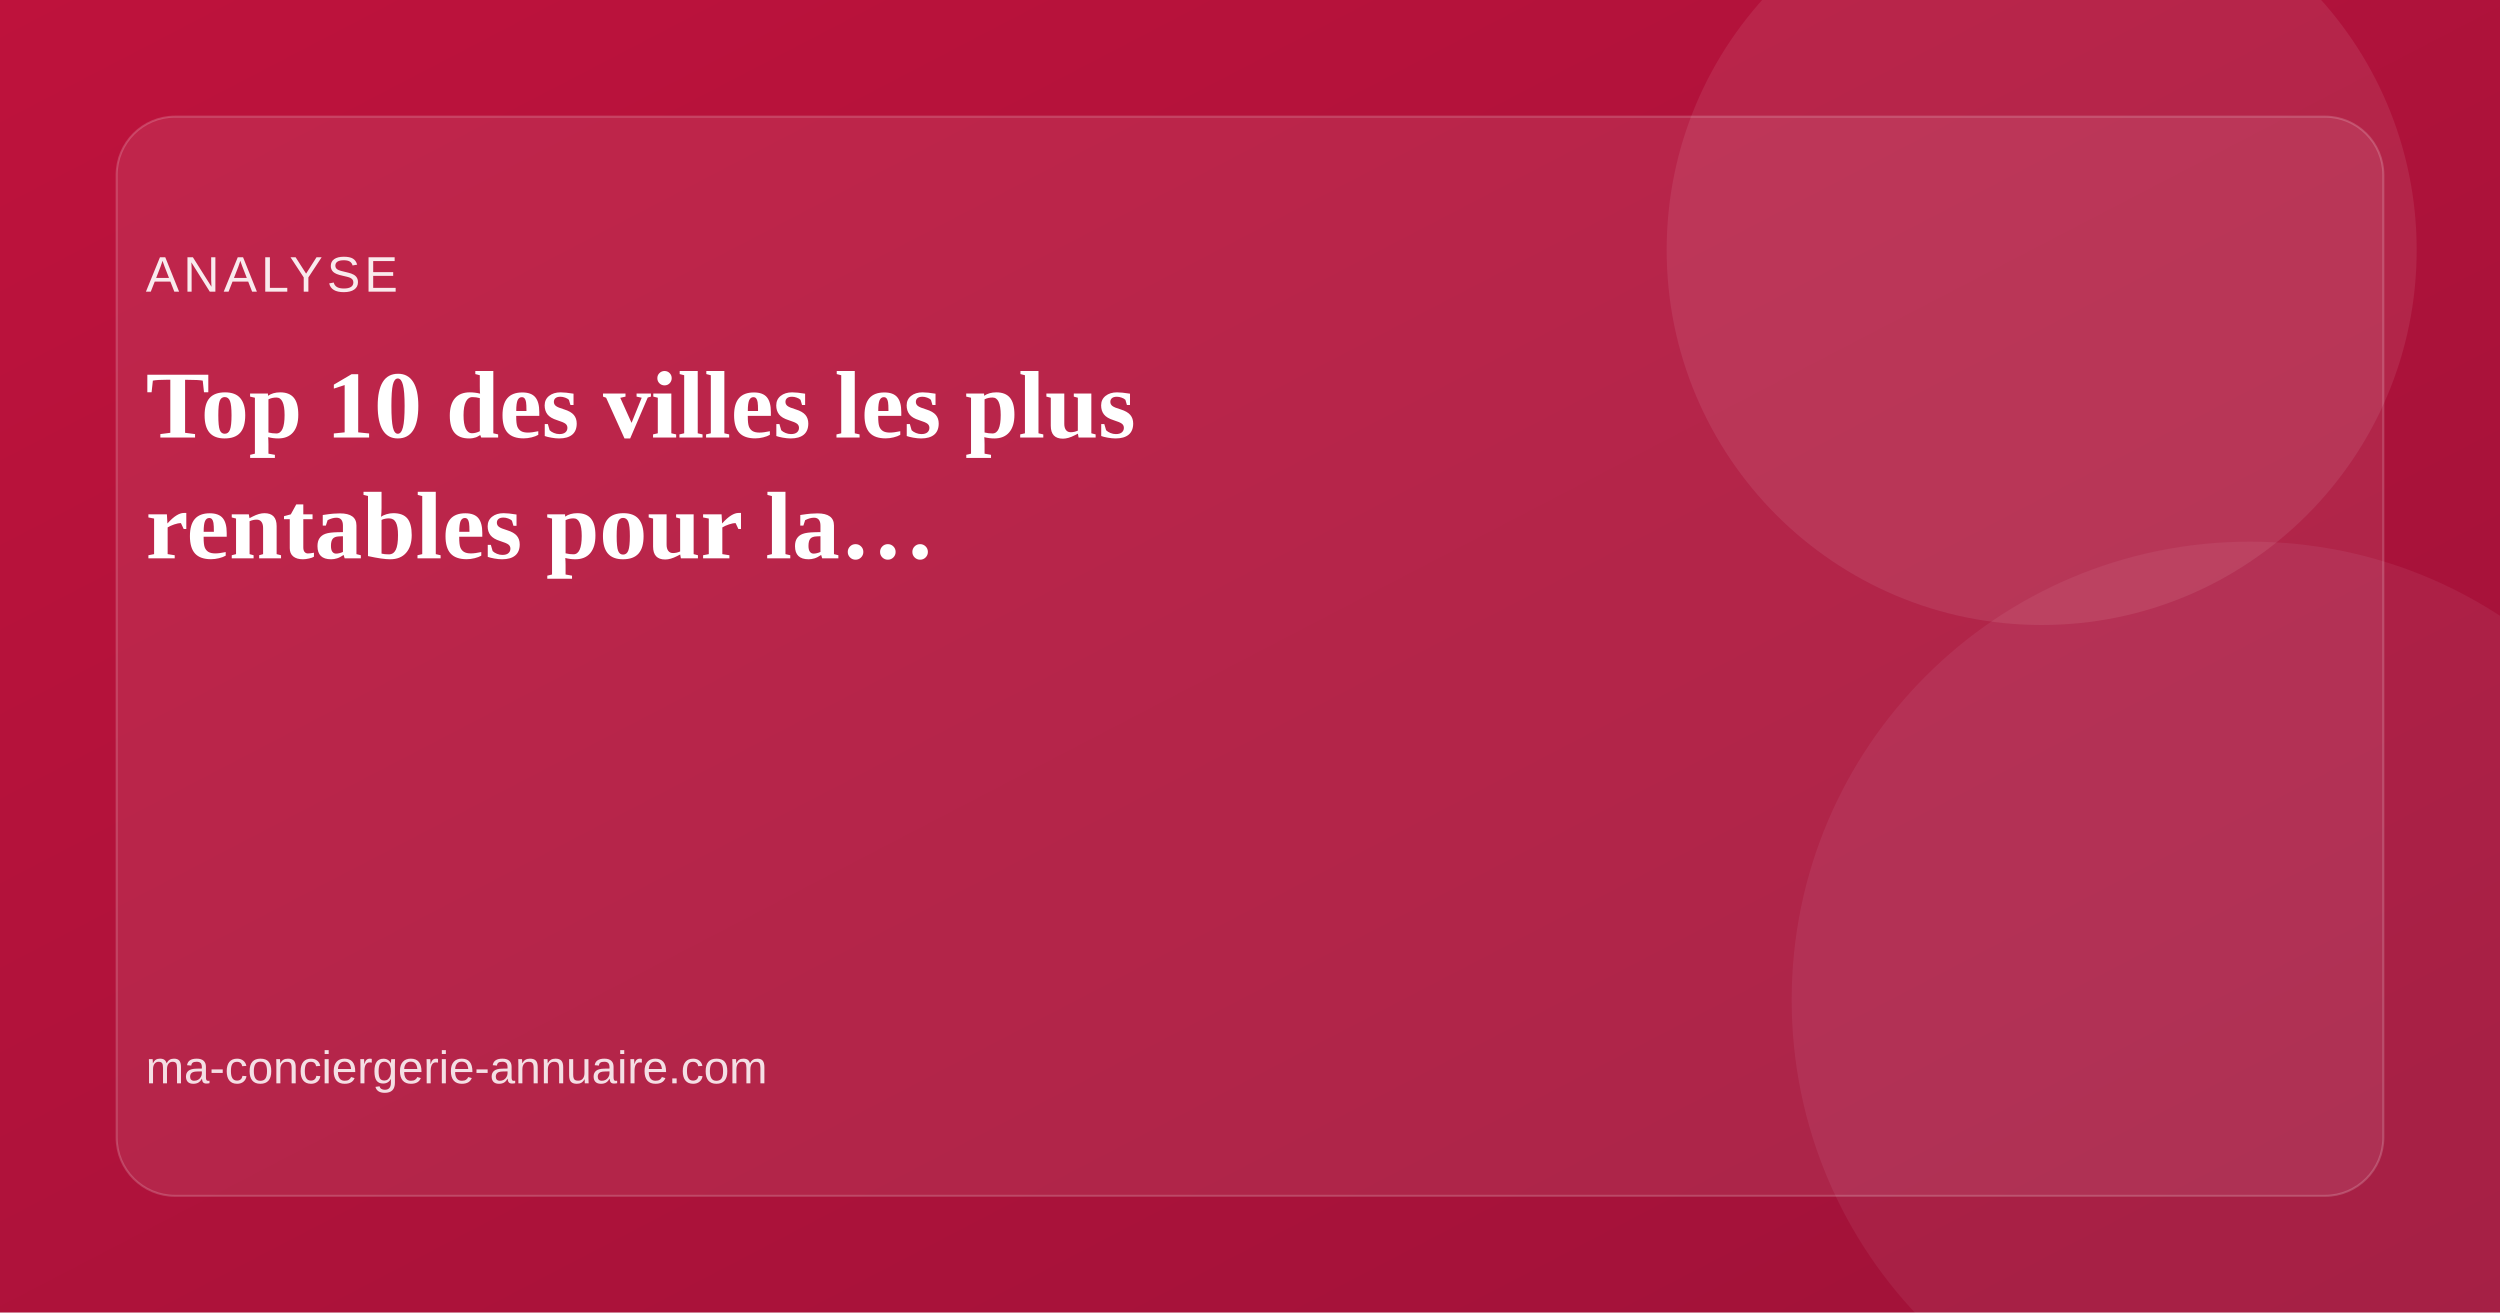
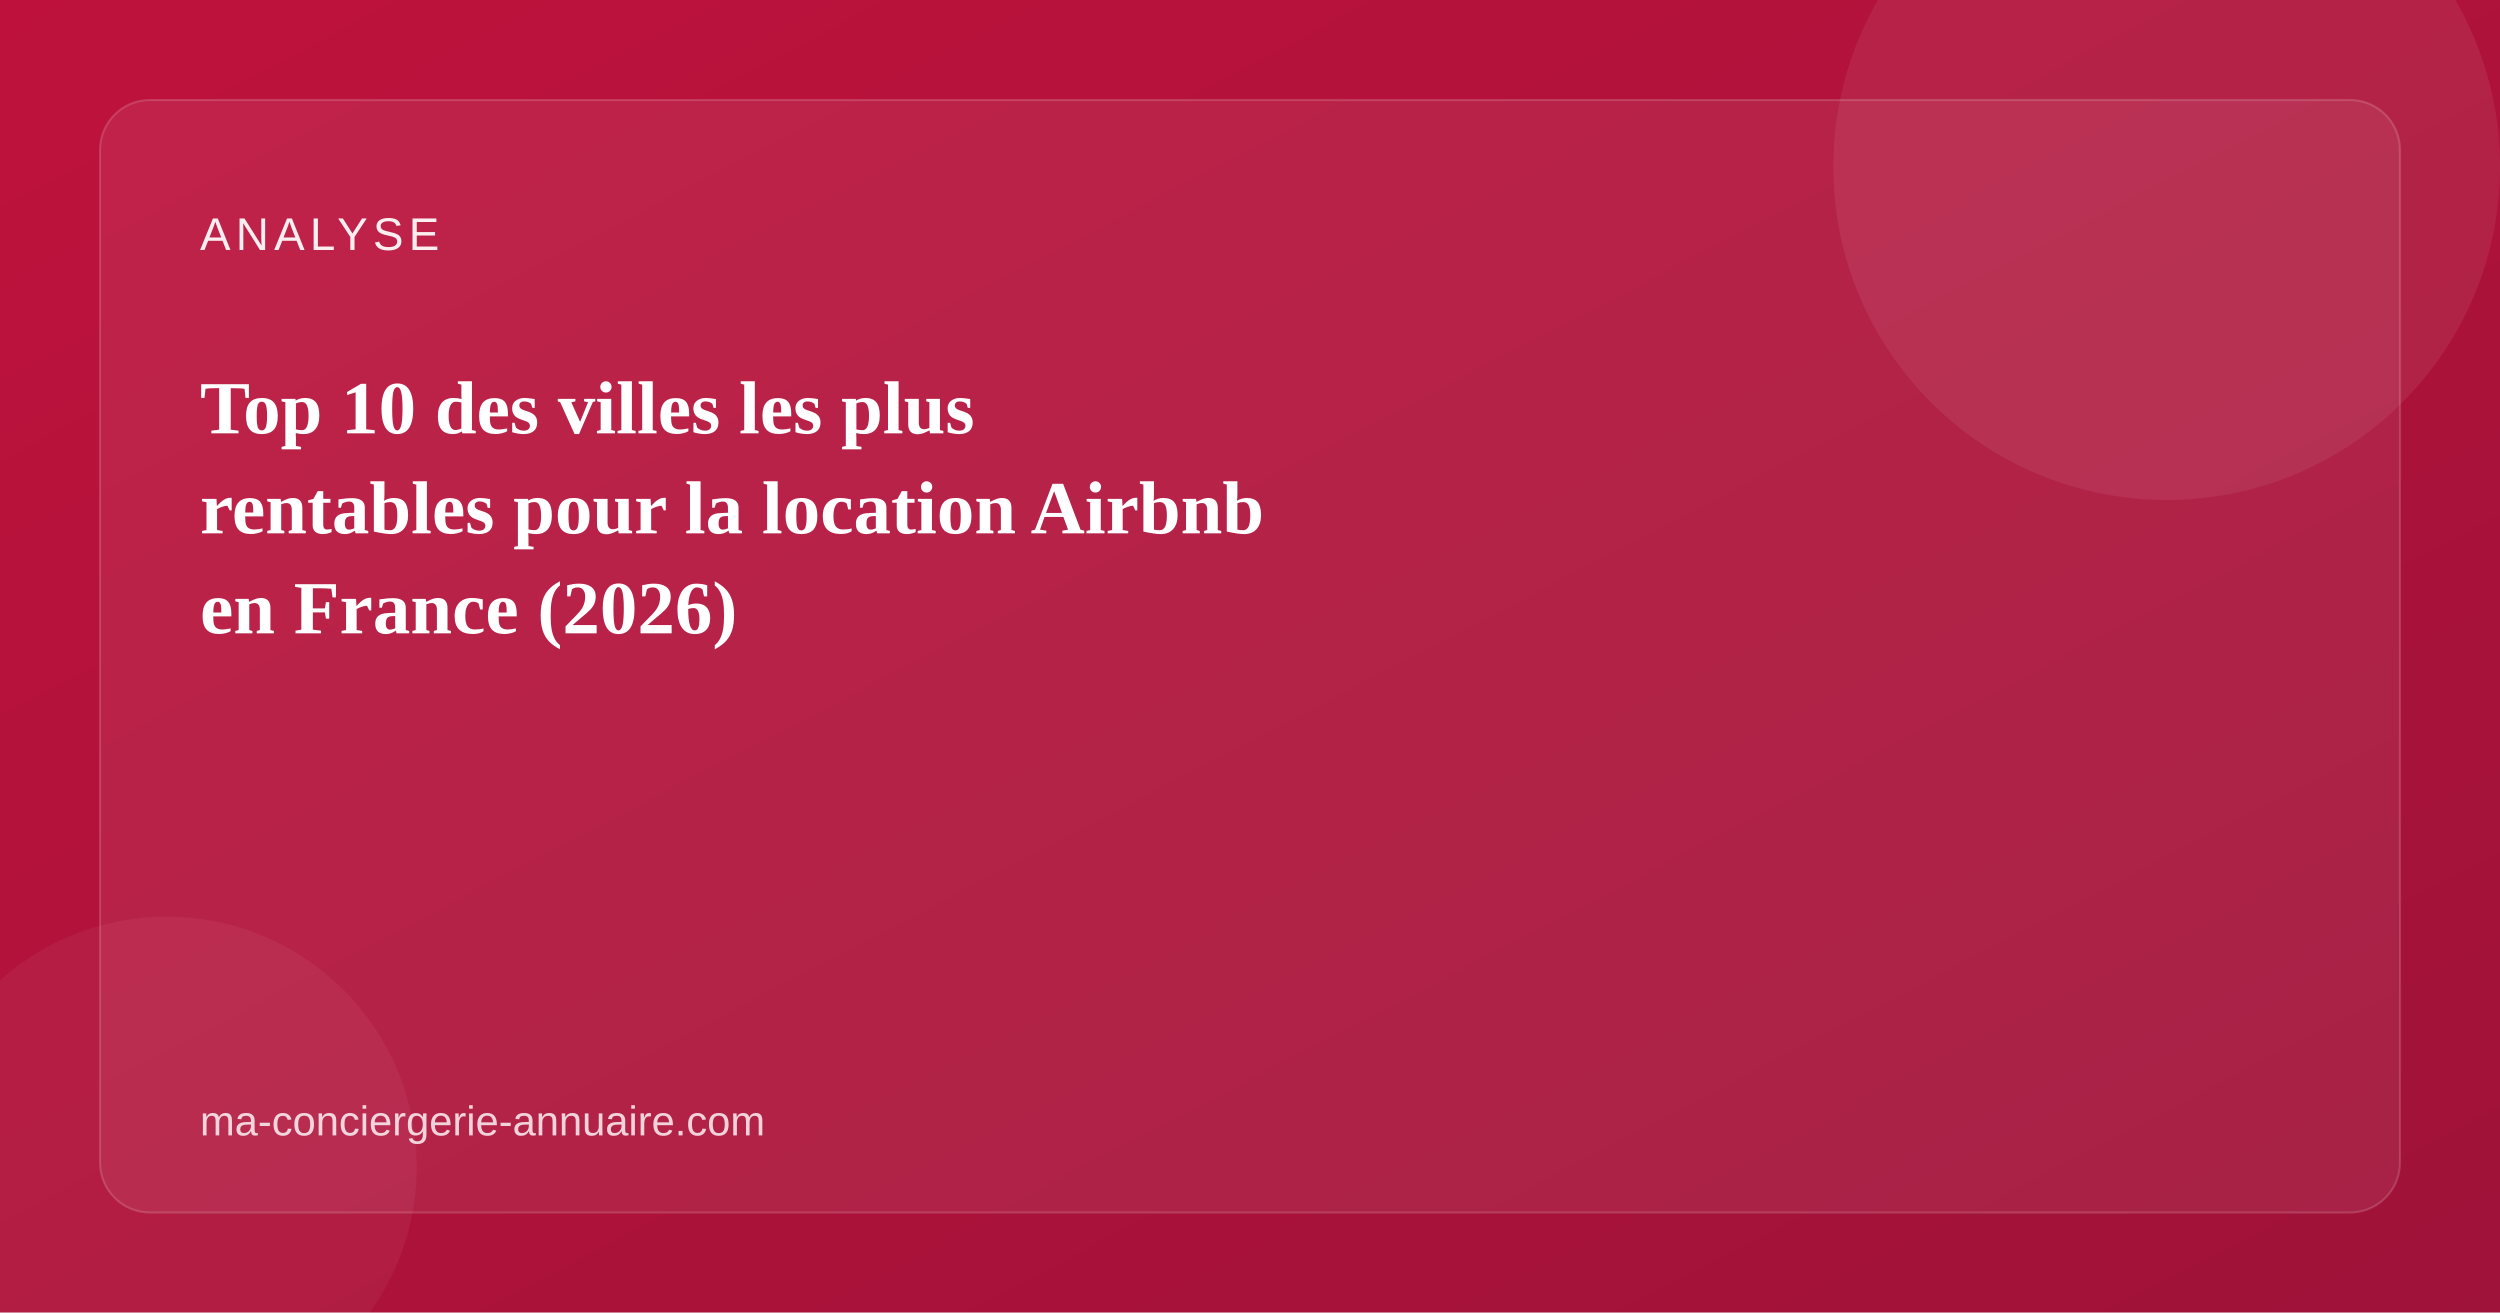
<svg xmlns="http://www.w3.org/2000/svg" width="1200" height="630" viewBox="0 0 1200 630">
  <defs>
    <linearGradient id="bg" x1="0" y1="0" x2="1" y2="1">
      <stop offset="0" stop-color="#be123c" />
      <stop offset="1" stop-color="#9f1239" />
    </linearGradient>
  </defs>
  <rect width="1200" height="630" fill="url(#bg)" />
-   <circle cx="980" cy="120" r="180" fill="rgba(255,255,255,0.08)" />
-   <circle cx="1080" cy="480" r="220" fill="rgba(255,255,255,0.06)" />
-   <rect x="56" y="56" width="1088" height="518" rx="28" fill="rgba(255,255,255,0.08)" stroke="rgba(255,255,255,0.18)" />
-   <text x="70" y="140" fill="rgba(255,255,255,0.9)" font-family="system-ui,Segoe UI,Arial" font-size="24" letter-spacing="2">ANALYSE</text>
-   <text x="70" y="210" fill="white" font-family="Georgia, 'Times New Roman', serif" font-size="46" font-weight="700">Top 10 des villes les plus</text>
-   <text x="70" y="268" fill="white" font-family="Georgia, 'Times New Roman', serif" font-size="46" font-weight="700">rentables pour la…</text>
-   <text x="70" y="520" fill="rgba(255,255,255,0.85)" font-family="system-ui,Segoe UI,Arial" font-size="22">ma-conciergerie-annuaire.com</text>
+   <circle cx="1040" cy="80" r="160" fill="rgba(255,255,255,0.07)" />
+   <circle cx="80" cy="560" r="120" fill="rgba(255,255,255,0.05)" />
+   <rect x="48" y="48" width="1104" height="534" rx="24" fill="rgba(255,255,255,0.07)" stroke="rgba(255,255,255,0.16)" />
+   <text x="96" y="120" fill="rgba(255,255,255,0.92)" font-family="system-ui,Segoe UI,Arial" font-size="22" letter-spacing="2.5">ANALYSE</text>
+   <text x="96" y="208" fill="#ffffff" font-family="Georgia, 'Times New Roman', serif" font-size="36" font-weight="700">Top 10 des villes les plus</text>
+   <text x="96" y="256" fill="#ffffff" font-family="Georgia, 'Times New Roman', serif" font-size="36" font-weight="700">rentables pour la location Airbnb</text>
+   <text x="96" y="304" fill="#ffffff" font-family="Georgia, 'Times New Roman', serif" font-size="36" font-weight="700">en France (2026)</text>
+   <text x="96" y="545" fill="rgba(255,255,255,0.8)" font-family="system-ui,Segoe UI,Arial" font-size="20">ma-conciergerie-annuaire.com</text>
</svg>
